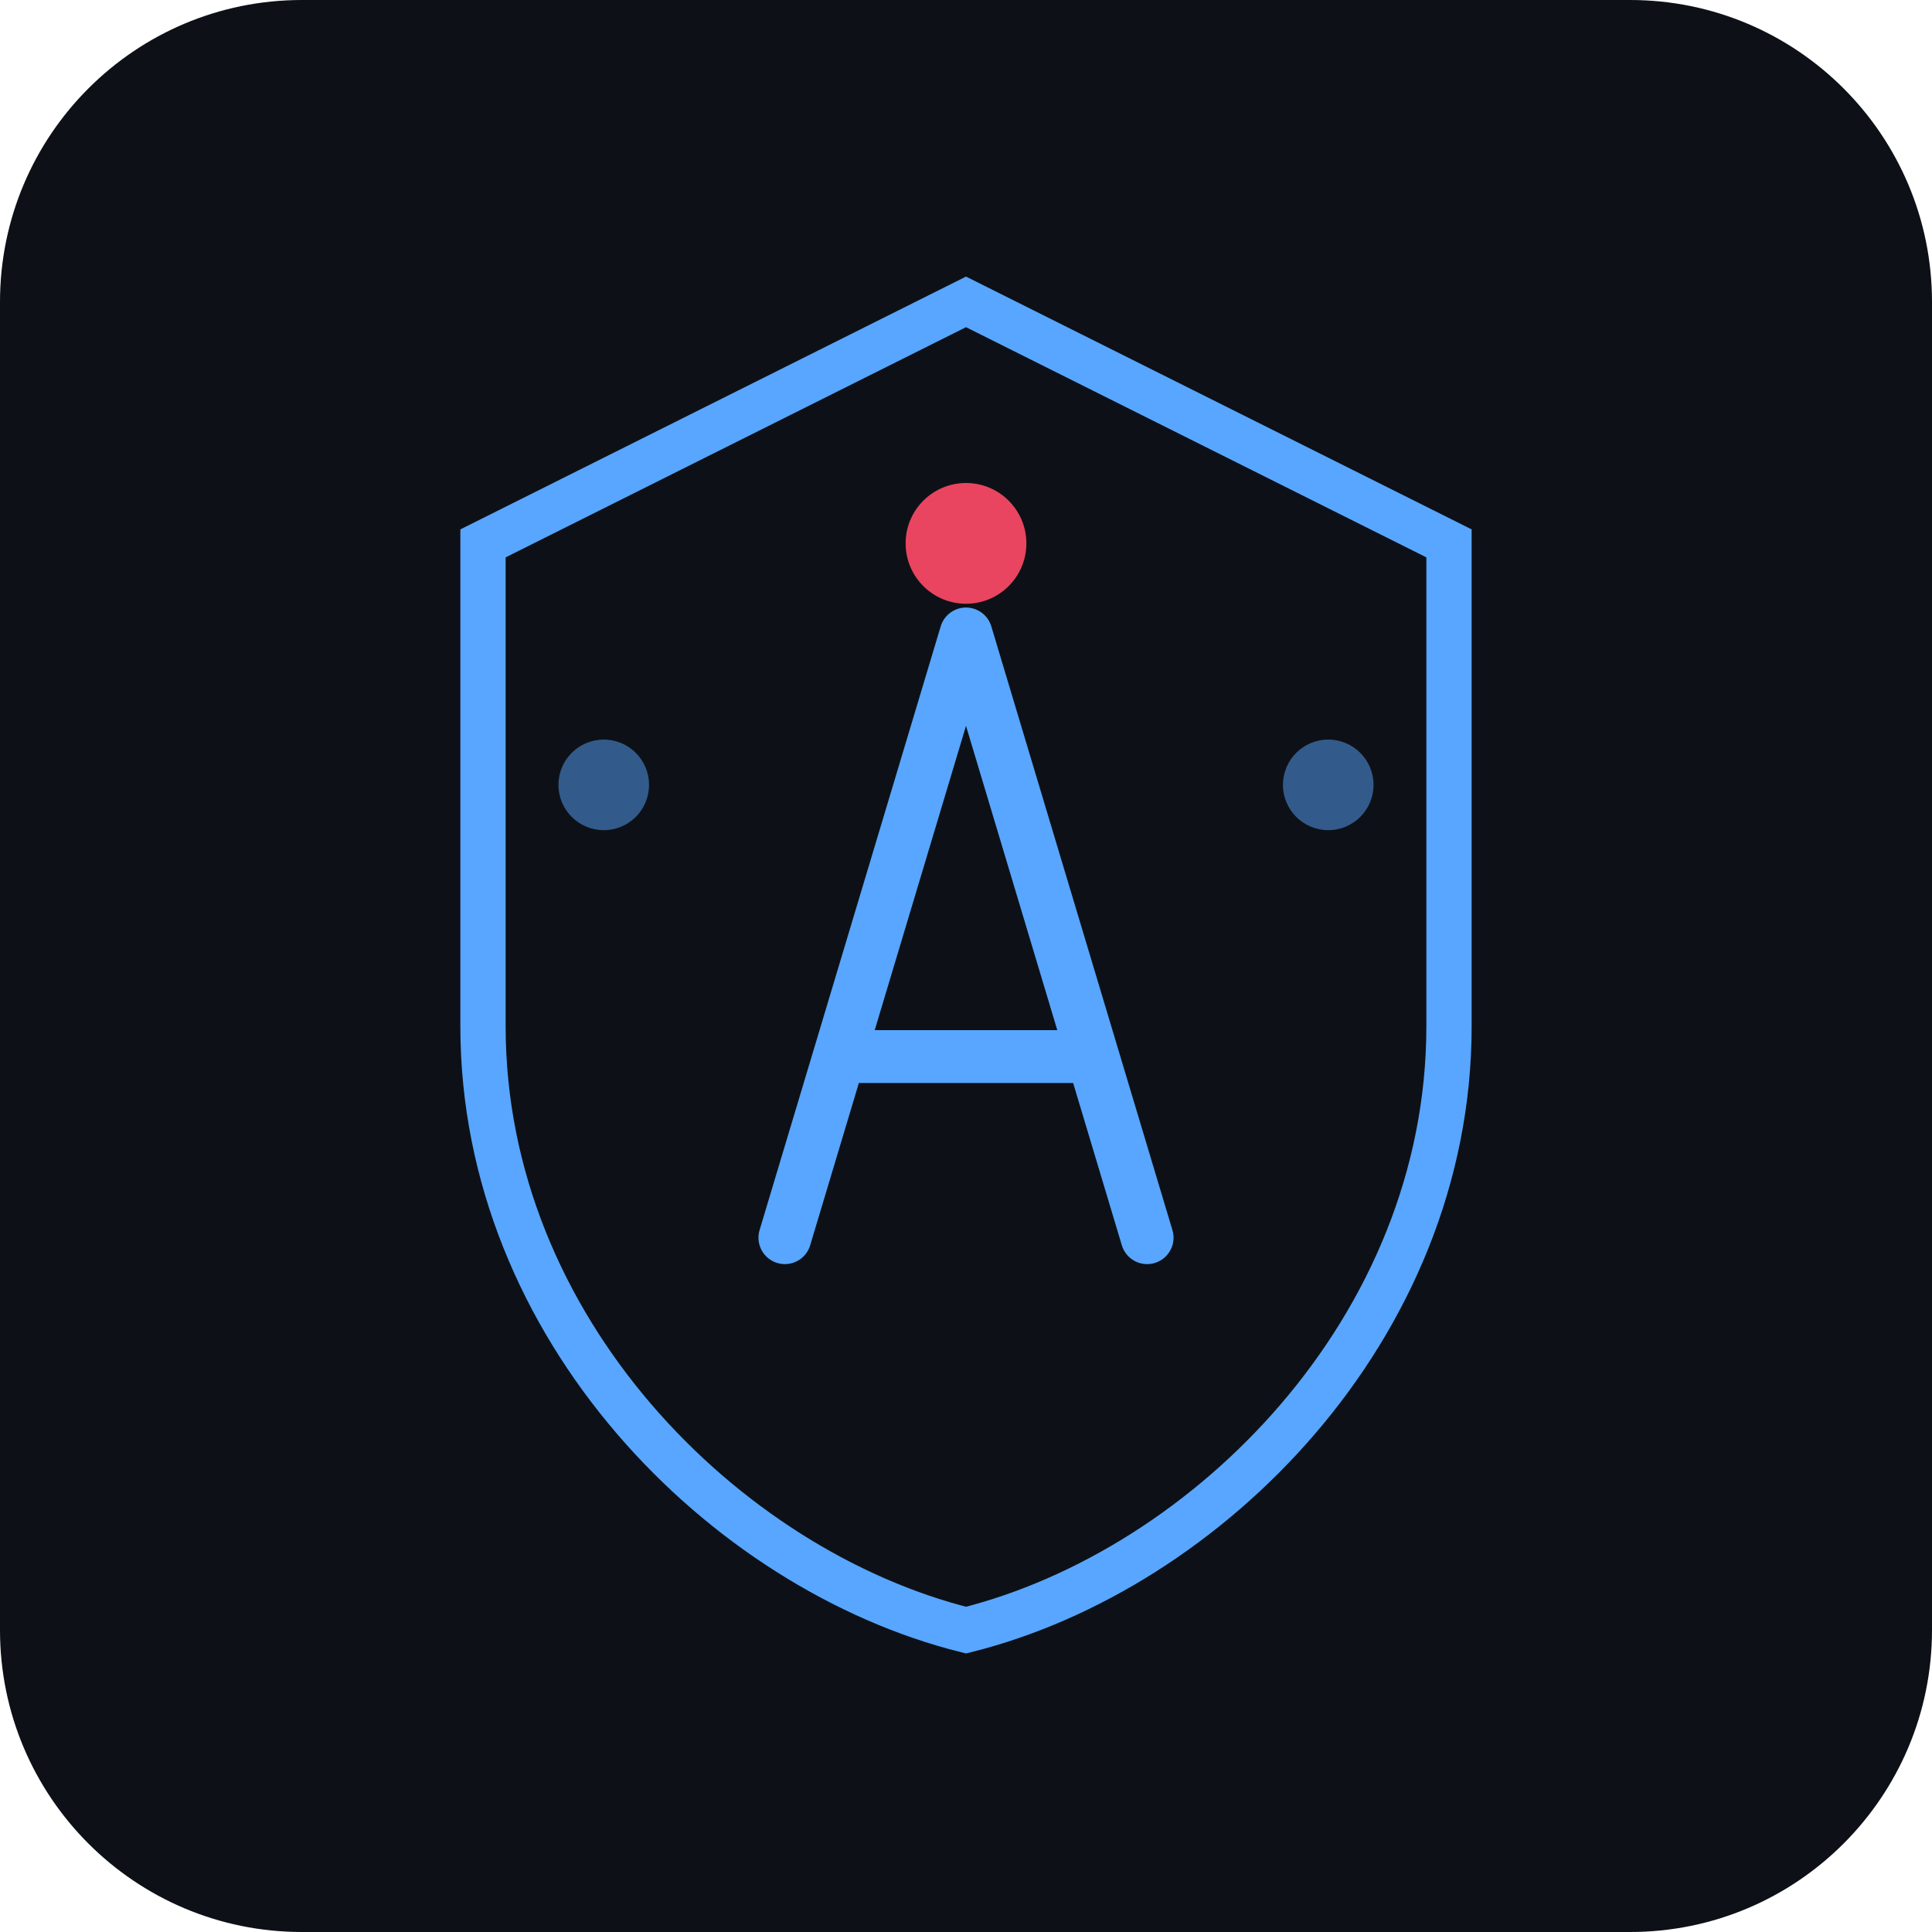
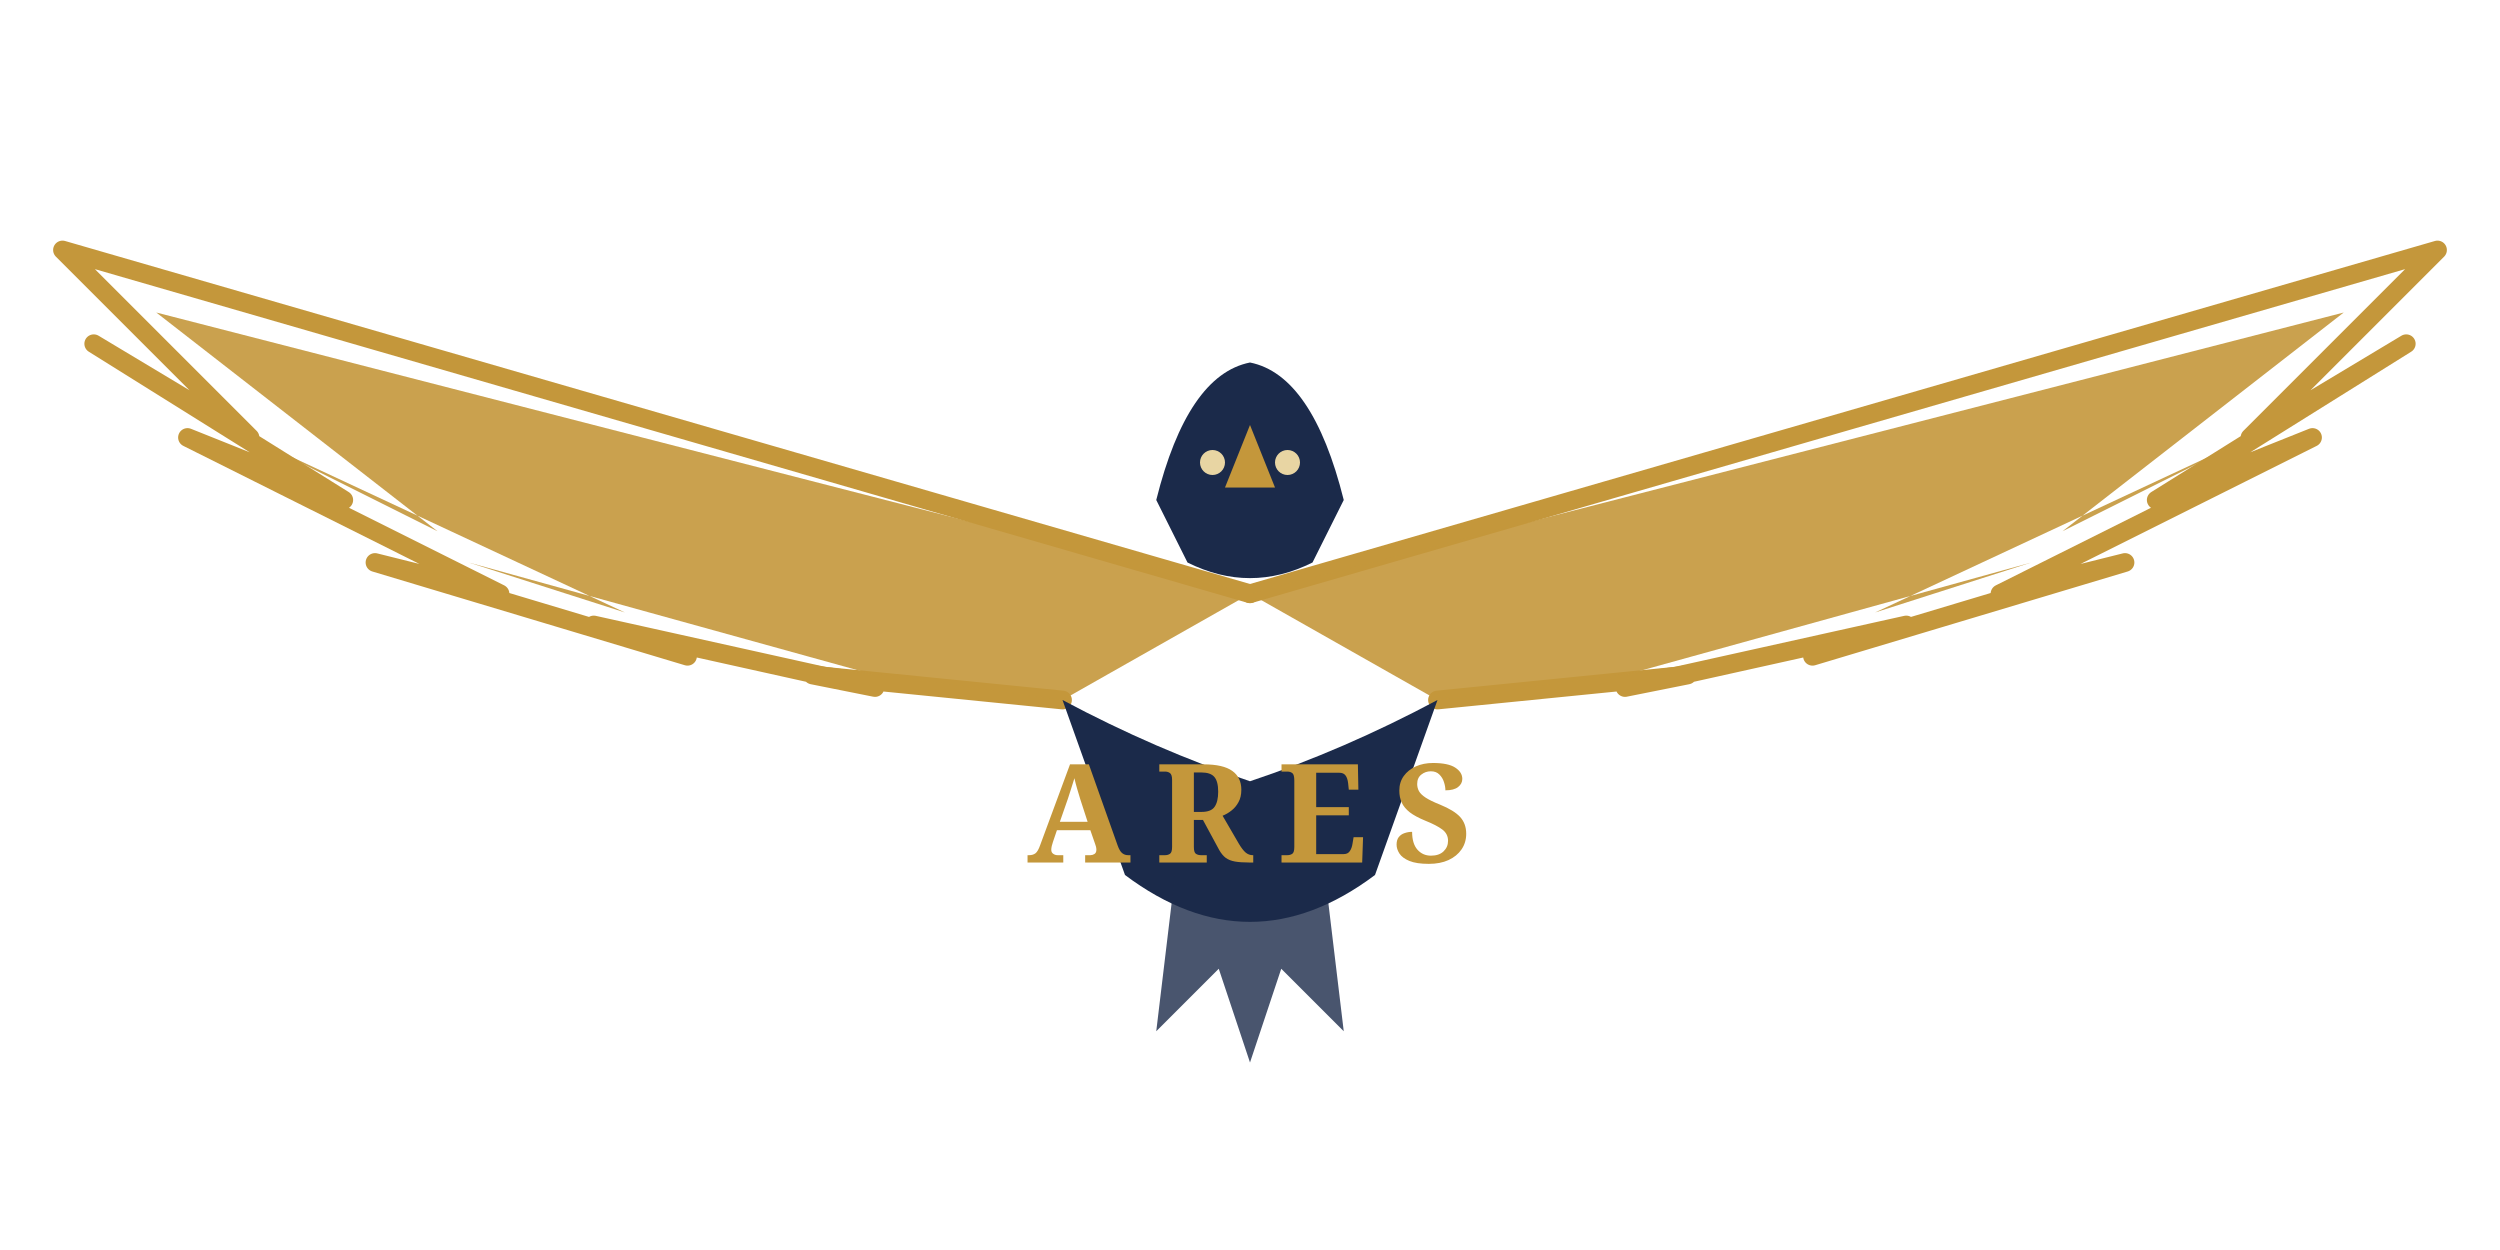
- <svg xmlns="http://www.w3.org/2000/svg" viewBox="0 0 128 128" fill="none">
-   <rect width="128" height="128" rx="20" fill="#0d1117" />
-   <path d="M64 20L96 36V68C96 88 80 104 64 108C48 104 32 88 32 68V36L64 20Z" fill="none" stroke="#58a6ff" stroke-width="3" />
-   <path d="M52 82L64 42L76 82M56 70H72" stroke="#58a6ff" stroke-width="3.5" stroke-linecap="round" stroke-linejoin="round" />
-   <circle cx="64" cy="36" r="4" fill="#e94560" />
-   <circle cx="40" cy="52" r="3" fill="#58a6ff" opacity="0.5" />
-   <circle cx="88" cy="52" r="3" fill="#58a6ff" opacity="0.5" />
+ <svg xmlns="http://www.w3.org/2000/svg" viewBox="0 0 400 200" fill="none">
+   <path d="M200 95 L10 40 L40 70 L15 55 L55 80 L30 70 L80 95 L60 90 L110 105 L95 100 L140 110 L130 108 L170 112" stroke="#C4973B" stroke-width="3" fill="none" stroke-linecap="round" stroke-linejoin="round" />
+   <path d="M200 95 L25 50 L70 85 L40 70 L100 98 L75 90 L140 108 L120 105 L170 112" fill="#C4973B" opacity="0.9" />
+   <path d="M200 95 L390 40 L360 70 L385 55 L345 80 L370 70 L320 95 L340 90 L290 105 L305 100 L260 110 L270 108 L230 112" stroke="#C4973B" stroke-width="3" fill="none" stroke-linecap="round" stroke-linejoin="round" />
+   <path d="M200 95 L375 50 L330 85 L360 70 L300 98 L325 90 L260 108 L280 105 L230 112" fill="#C4973B" opacity="0.9" />
+   <path d="M185 80 Q190 60 200 58 Q210 60 215 80 L210 90 Q200 95 190 90 Z" fill="#1B2A4A" />
+   <path d="M196 78 L200 68 L204 78" fill="#C4973B" />
+   <circle cx="194" cy="74" r="2" fill="#E8D5A3" />
+   <circle cx="206" cy="74" r="2" fill="#E8D5A3" />
+   <path d="M170 112 Q185 120 200 125 Q215 120 230 112 L220 140 Q200 155 180 140 Z" fill="#1B2A4A" />
+   <text x="200" y="138" text-anchor="middle" font-family="Georgia, serif" font-weight="bold" font-size="22" fill="#C4973B" letter-spacing="4">ARES</text>
+   <path d="M188 140 L185 165 L195 155 L200 170 L205 155 L215 165 L212 140" fill="#1B2A4A" opacity="0.8" />
</svg>
